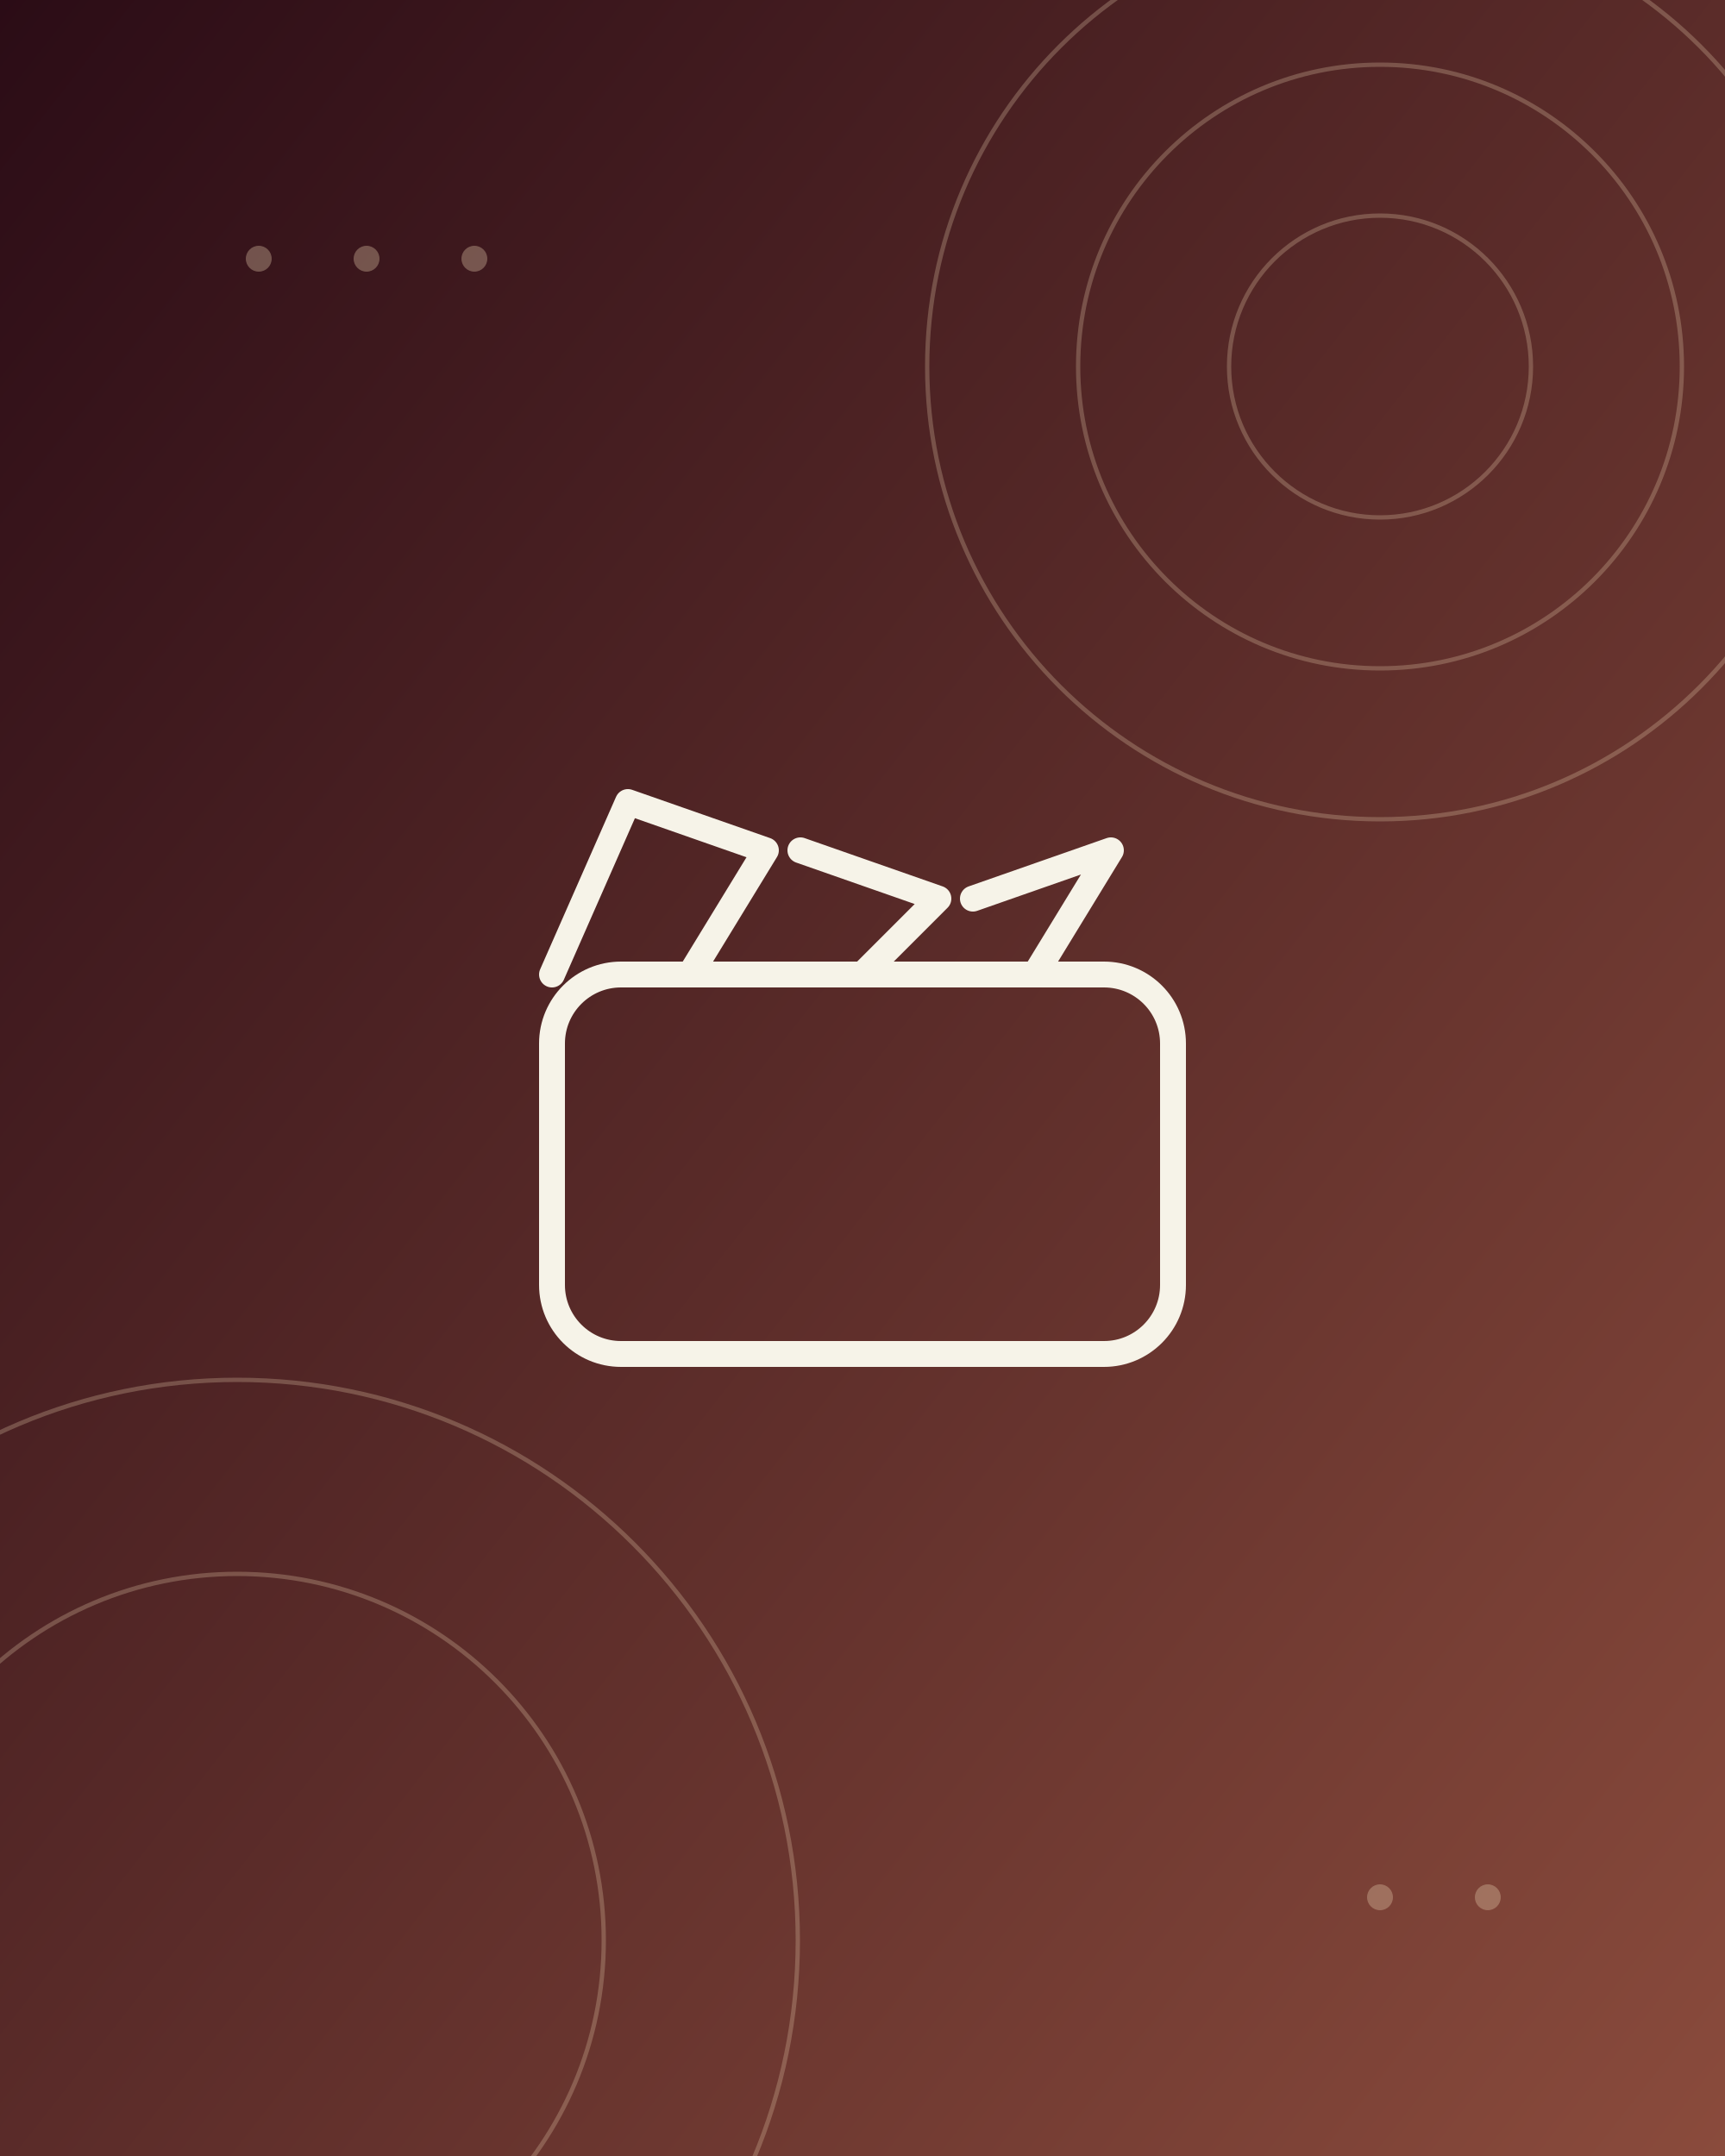
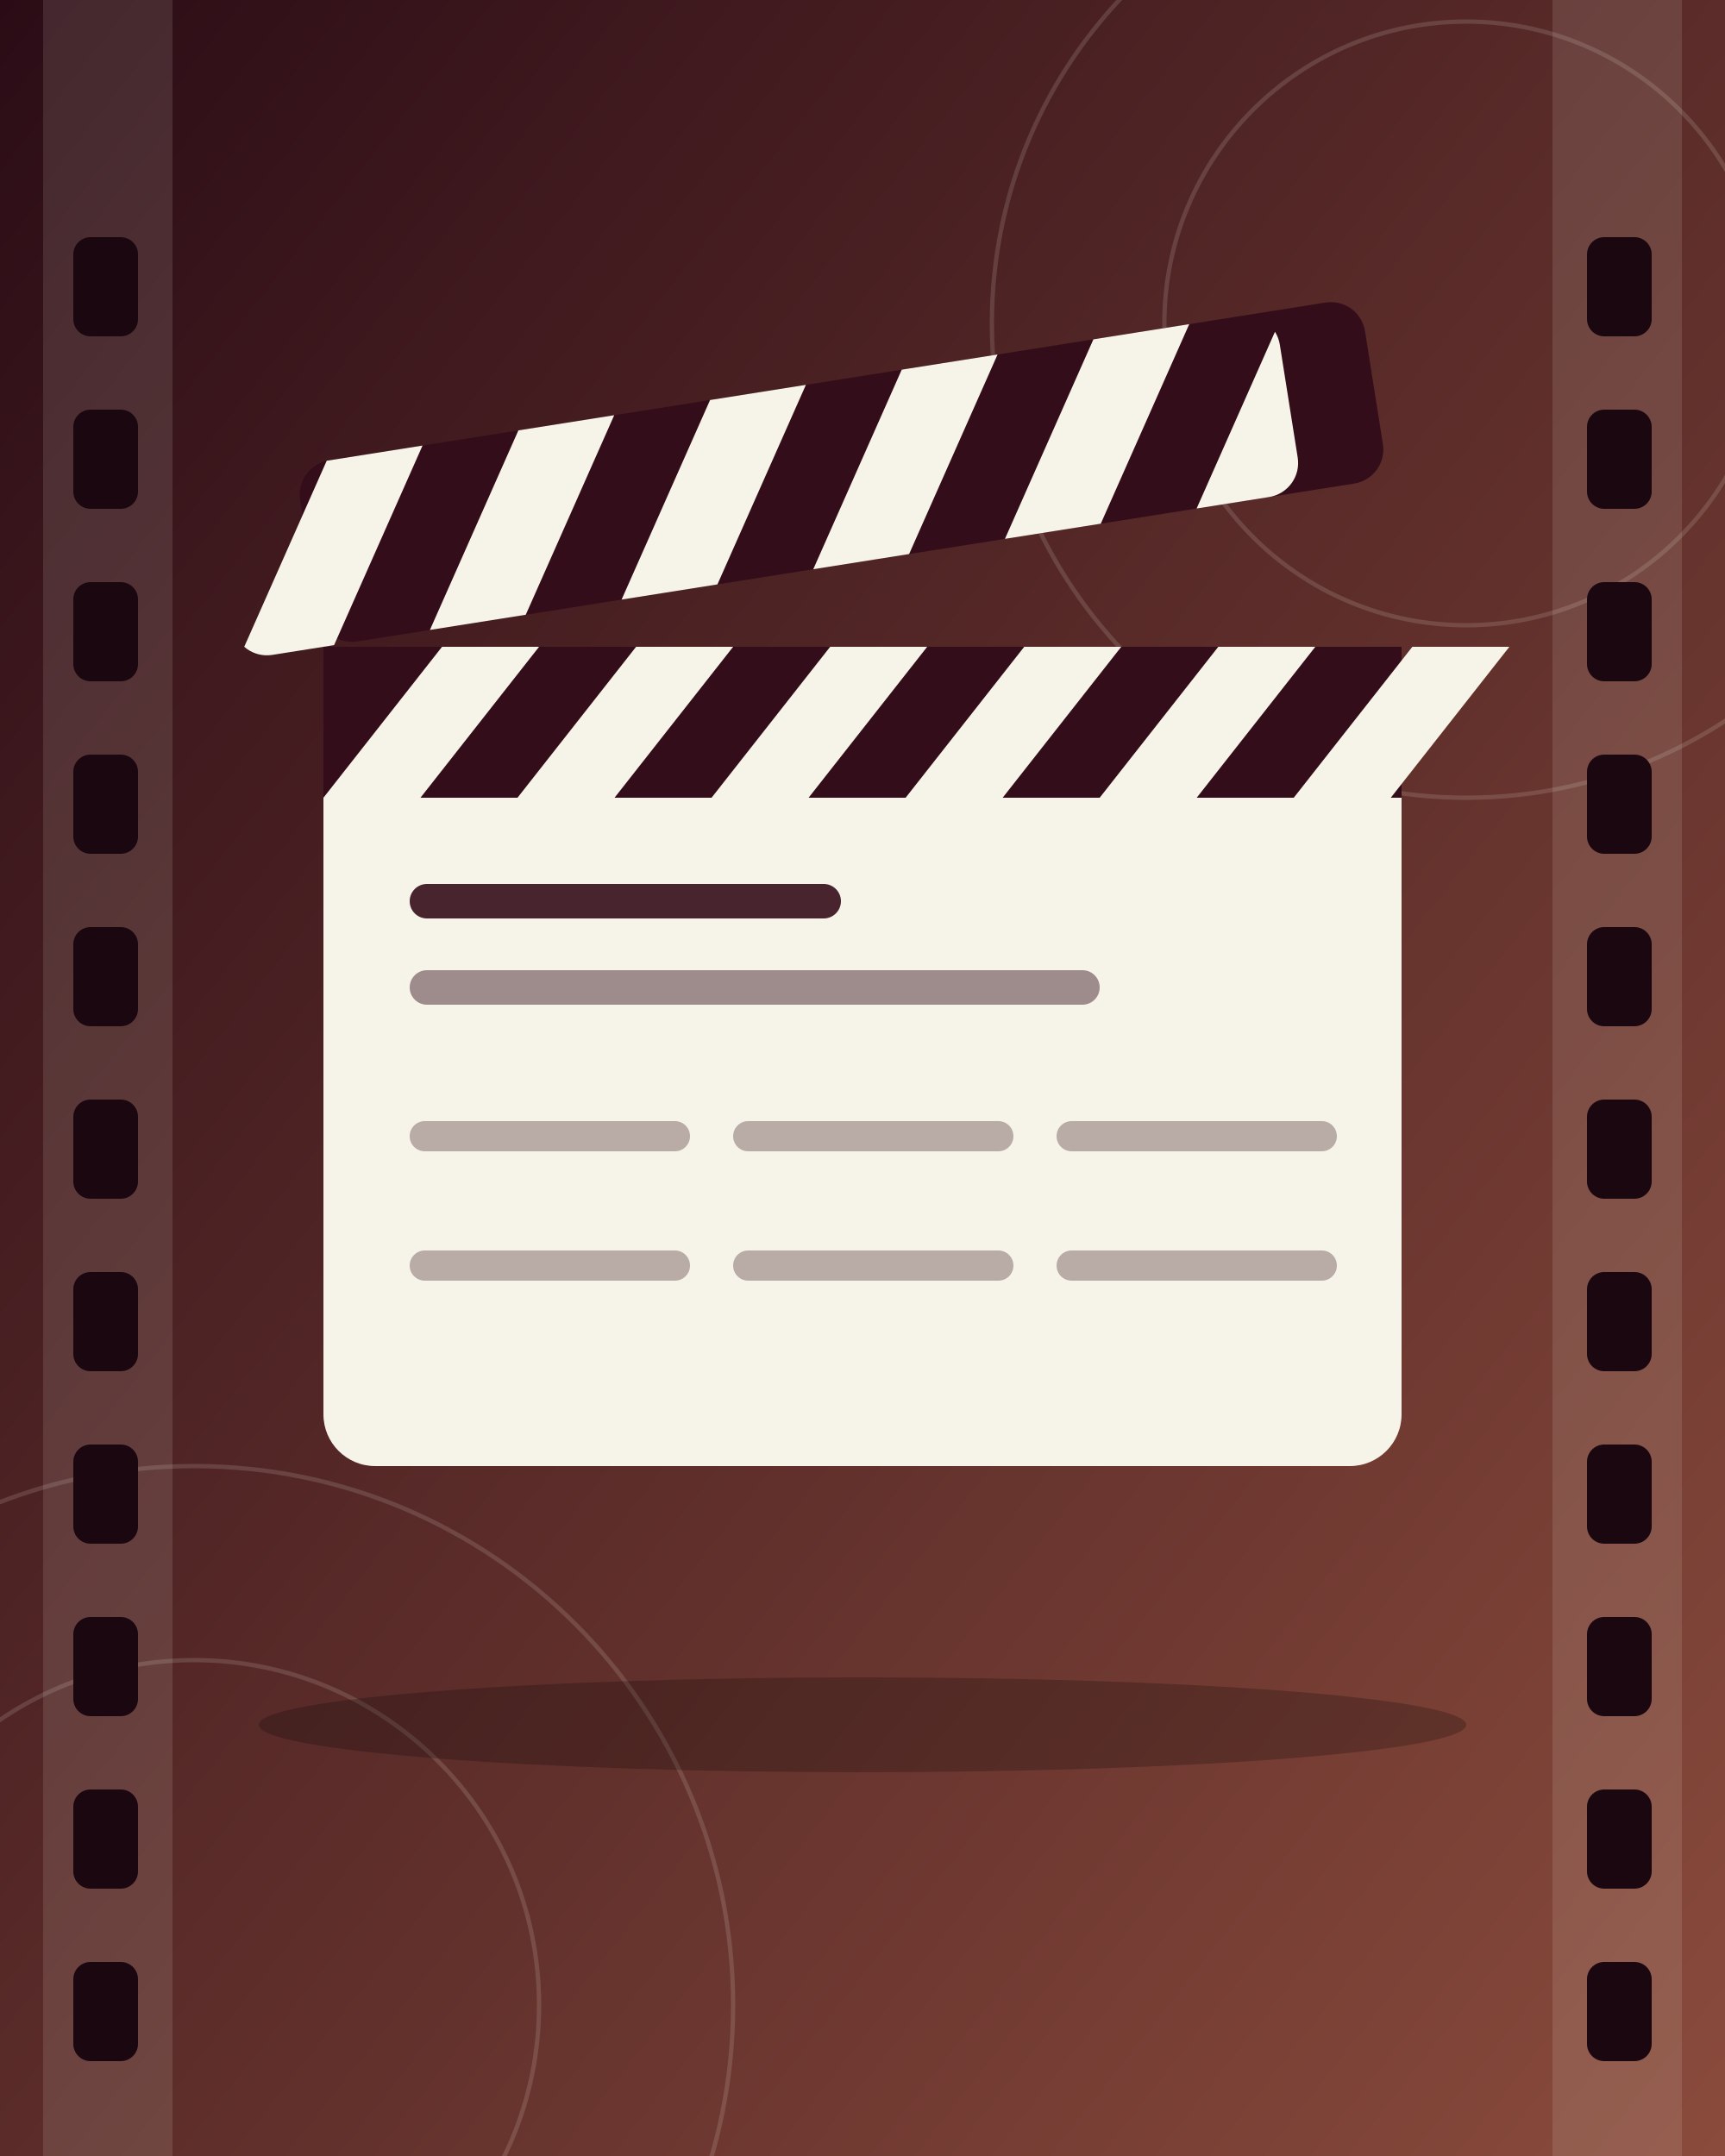
<svg xmlns="http://www.w3.org/2000/svg" viewBox="0 0 800 1000" preserveAspectRatio="xMidYMid slice">
  <defs>
    <linearGradient id="g" x1="0" y1="0" x2="1" y2="1">
      <stop offset="0" stop-color="#2B0C16" />
      <stop offset="1" stop-color="#8A4B3C" />
    </linearGradient>
+     <linearGradient id="s" x1="0" y1="0" x2="0" y2="1">
+       <stop offset="0" stop-color="#fff" stop-opacity=".16" />
+       <stop offset="1" stop-color="#fff" stop-opacity="0" />
+     </linearGradient>
  </defs>
  <rect width="800" height="1000" fill="url(#g)" />
-   <g fill="none" stroke="#E2C9A8" stroke-opacity=".28" stroke-width="2">
-     <circle cx="640" cy="170" r="210" />
-     <circle cx="640" cy="170" r="140" />
-     <circle cx="640" cy="170" r="70" />
-     <circle cx="110" cy="900" r="260" />
-     <circle cx="110" cy="900" r="170" />
+   <g fill="none" stroke="#F6F3E8" stroke-opacity=".14" stroke-width="2">
+     <circle cx="680" cy="150" r="220" />
+     <circle cx="680" cy="150" r="140" />
+     <circle cx="90" cy="930" r="250" />
+     <circle cx="90" cy="930" r="160" />
  </g>
-   <g fill="#E2C9A8" fill-opacity=".35">
-     <circle cx="120" cy="120" r="6" />
-     <circle cx="170" cy="120" r="6" />
-     <circle cx="220" cy="120" r="6" />
-     <circle cx="690" cy="880" r="6" />
-     <circle cx="640" cy="880" r="6" />
+   <rect x="20" y="0" width="60" height="1000" fill="#F6F3E8" opacity=".12" />
+   <rect x="720" y="0" width="60" height="1000" fill="#F6F3E8" opacity=".12" />
+   <rect x="34" y="110" width="30" height="46" rx="8" fill="#1A0710" />
+   <rect x="736" y="110" width="30" height="46" rx="8" fill="#1A0710" />
+   <rect x="34" y="190" width="30" height="46" rx="8" fill="#1A0710" />
+   <rect x="736" y="190" width="30" height="46" rx="8" fill="#1A0710" />
+   <rect x="34" y="270" width="30" height="46" rx="8" fill="#1A0710" />
+   <rect x="736" y="270" width="30" height="46" rx="8" fill="#1A0710" />
+   <rect x="34" y="350" width="30" height="46" rx="8" fill="#1A0710" />
+   <rect x="736" y="350" width="30" height="46" rx="8" fill="#1A0710" />
+   <rect x="34" y="430" width="30" height="46" rx="8" fill="#1A0710" />
+   <rect x="736" y="430" width="30" height="46" rx="8" fill="#1A0710" />
+   <rect x="34" y="510" width="30" height="46" rx="8" fill="#1A0710" />
+   <rect x="736" y="510" width="30" height="46" rx="8" fill="#1A0710" />
+   <rect x="34" y="590" width="30" height="46" rx="8" fill="#1A0710" />
+   <rect x="736" y="590" width="30" height="46" rx="8" fill="#1A0710" />
+   <rect x="34" y="670" width="30" height="46" rx="8" fill="#1A0710" />
+   <rect x="736" y="670" width="30" height="46" rx="8" fill="#1A0710" />
+   <rect x="34" y="750" width="30" height="46" rx="8" fill="#1A0710" />
+   <rect x="736" y="750" width="30" height="46" rx="8" fill="#1A0710" />
+   <rect x="34" y="830" width="30" height="46" rx="8" fill="#1A0710" />
+   <rect x="736" y="830" width="30" height="46" rx="8" fill="#1A0710" />
+   <rect x="34" y="910" width="30" height="46" rx="8" fill="#1A0710" />
+   <rect x="736" y="910" width="30" height="46" rx="8" fill="#1A0710" />
+   <rect x="150" y="300" width="500" height="380" rx="24" fill="#F6F3E8" />
+   <g transform="rotate(-9 150 300)">
+     <rect x="150" y="215" width="500" height="85" rx="16" fill="#340D1A" />
+     <clipPath id="c">
+       <rect x="150" y="215" width="500" height="85" rx="16" />
+     </clipPath>
+     <g clip-path="url(#c)" transform="translate(-40 0)">
+       <path d="M150 300l55 -85h45l-55 85z" fill="#F6F3E8" />
+       <path d="M240 300l55 -85h45l-55 85z" fill="#F6F3E8" />
+       <path d="M330 300l55 -85h45l-55 85z" fill="#F6F3E8" />
+       <path d="M420 300l55 -85h45l-55 85z" fill="#F6F3E8" />
+       <path d="M510 300l55 -85h45l-55 85z" fill="#F6F3E8" />
+       <path d="M600 300l55 -85h45l-55 85z" fill="#F6F3E8" />
+       <path d="M690 300l55 -85h45l-55 85z" fill="#F6F3E8" />
+     </g>
  </g>
-   <g transform="translate(400 500) scale(16) translate(-12 -12)" fill="none" stroke="#F6F3E8" stroke-width=".75" stroke-linecap="round" stroke-linejoin="round">
-     <rect x="3" y="9" width="18" height="11" rx="2" />
-     <path d="M3 9l2.2-5 4 1.4L7 9M10.2 5.4l4 1.4L12 9M15.2 6.8l4-1.4L17 9" />
+   <rect x="150" y="300" width="500" height="70" fill="#340D1A" />
+   <g>
+     <path d="M150 370l55 -70h45l-55 70z" fill="#F6F3E8" />
+     <path d="M240 370l55 -70h45l-55 70z" fill="#F6F3E8" />
+     <path d="M330 370l55 -70h45l-55 70z" fill="#F6F3E8" />
+     <path d="M420 370l55 -70h45l-55 70z" fill="#F6F3E8" />
+     <path d="M510 370l55 -70h45l-55 70z" fill="#F6F3E8" />
+     <path d="M600 370l55 -70h45l-55 70z" fill="#F6F3E8" />
  </g>
+   <g fill="#340D1A" opacity=".9">
+     <rect x="190" y="410" width="200" height="16" rx="8" />
+     <rect x="190" y="450" width="320" height="16" rx="8" opacity=".5" />
+     <rect x="190" y="520" width="130" height="14" rx="7" opacity=".35" />
+     <rect x="340" y="520" width="130" height="14" rx="7" opacity=".35" />
+     <rect x="490" y="520" width="130" height="14" rx="7" opacity=".35" />
+     <rect x="190" y="580" width="130" height="14" rx="7" opacity=".35" />
+     <rect x="340" y="580" width="130" height="14" rx="7" opacity=".35" />
+     <rect x="490" y="580" width="130" height="14" rx="7" opacity=".35" />
+   </g>
+   <ellipse cx="400" cy="800" rx="280" ry="22" fill="#000" opacity=".22" />
</svg>
